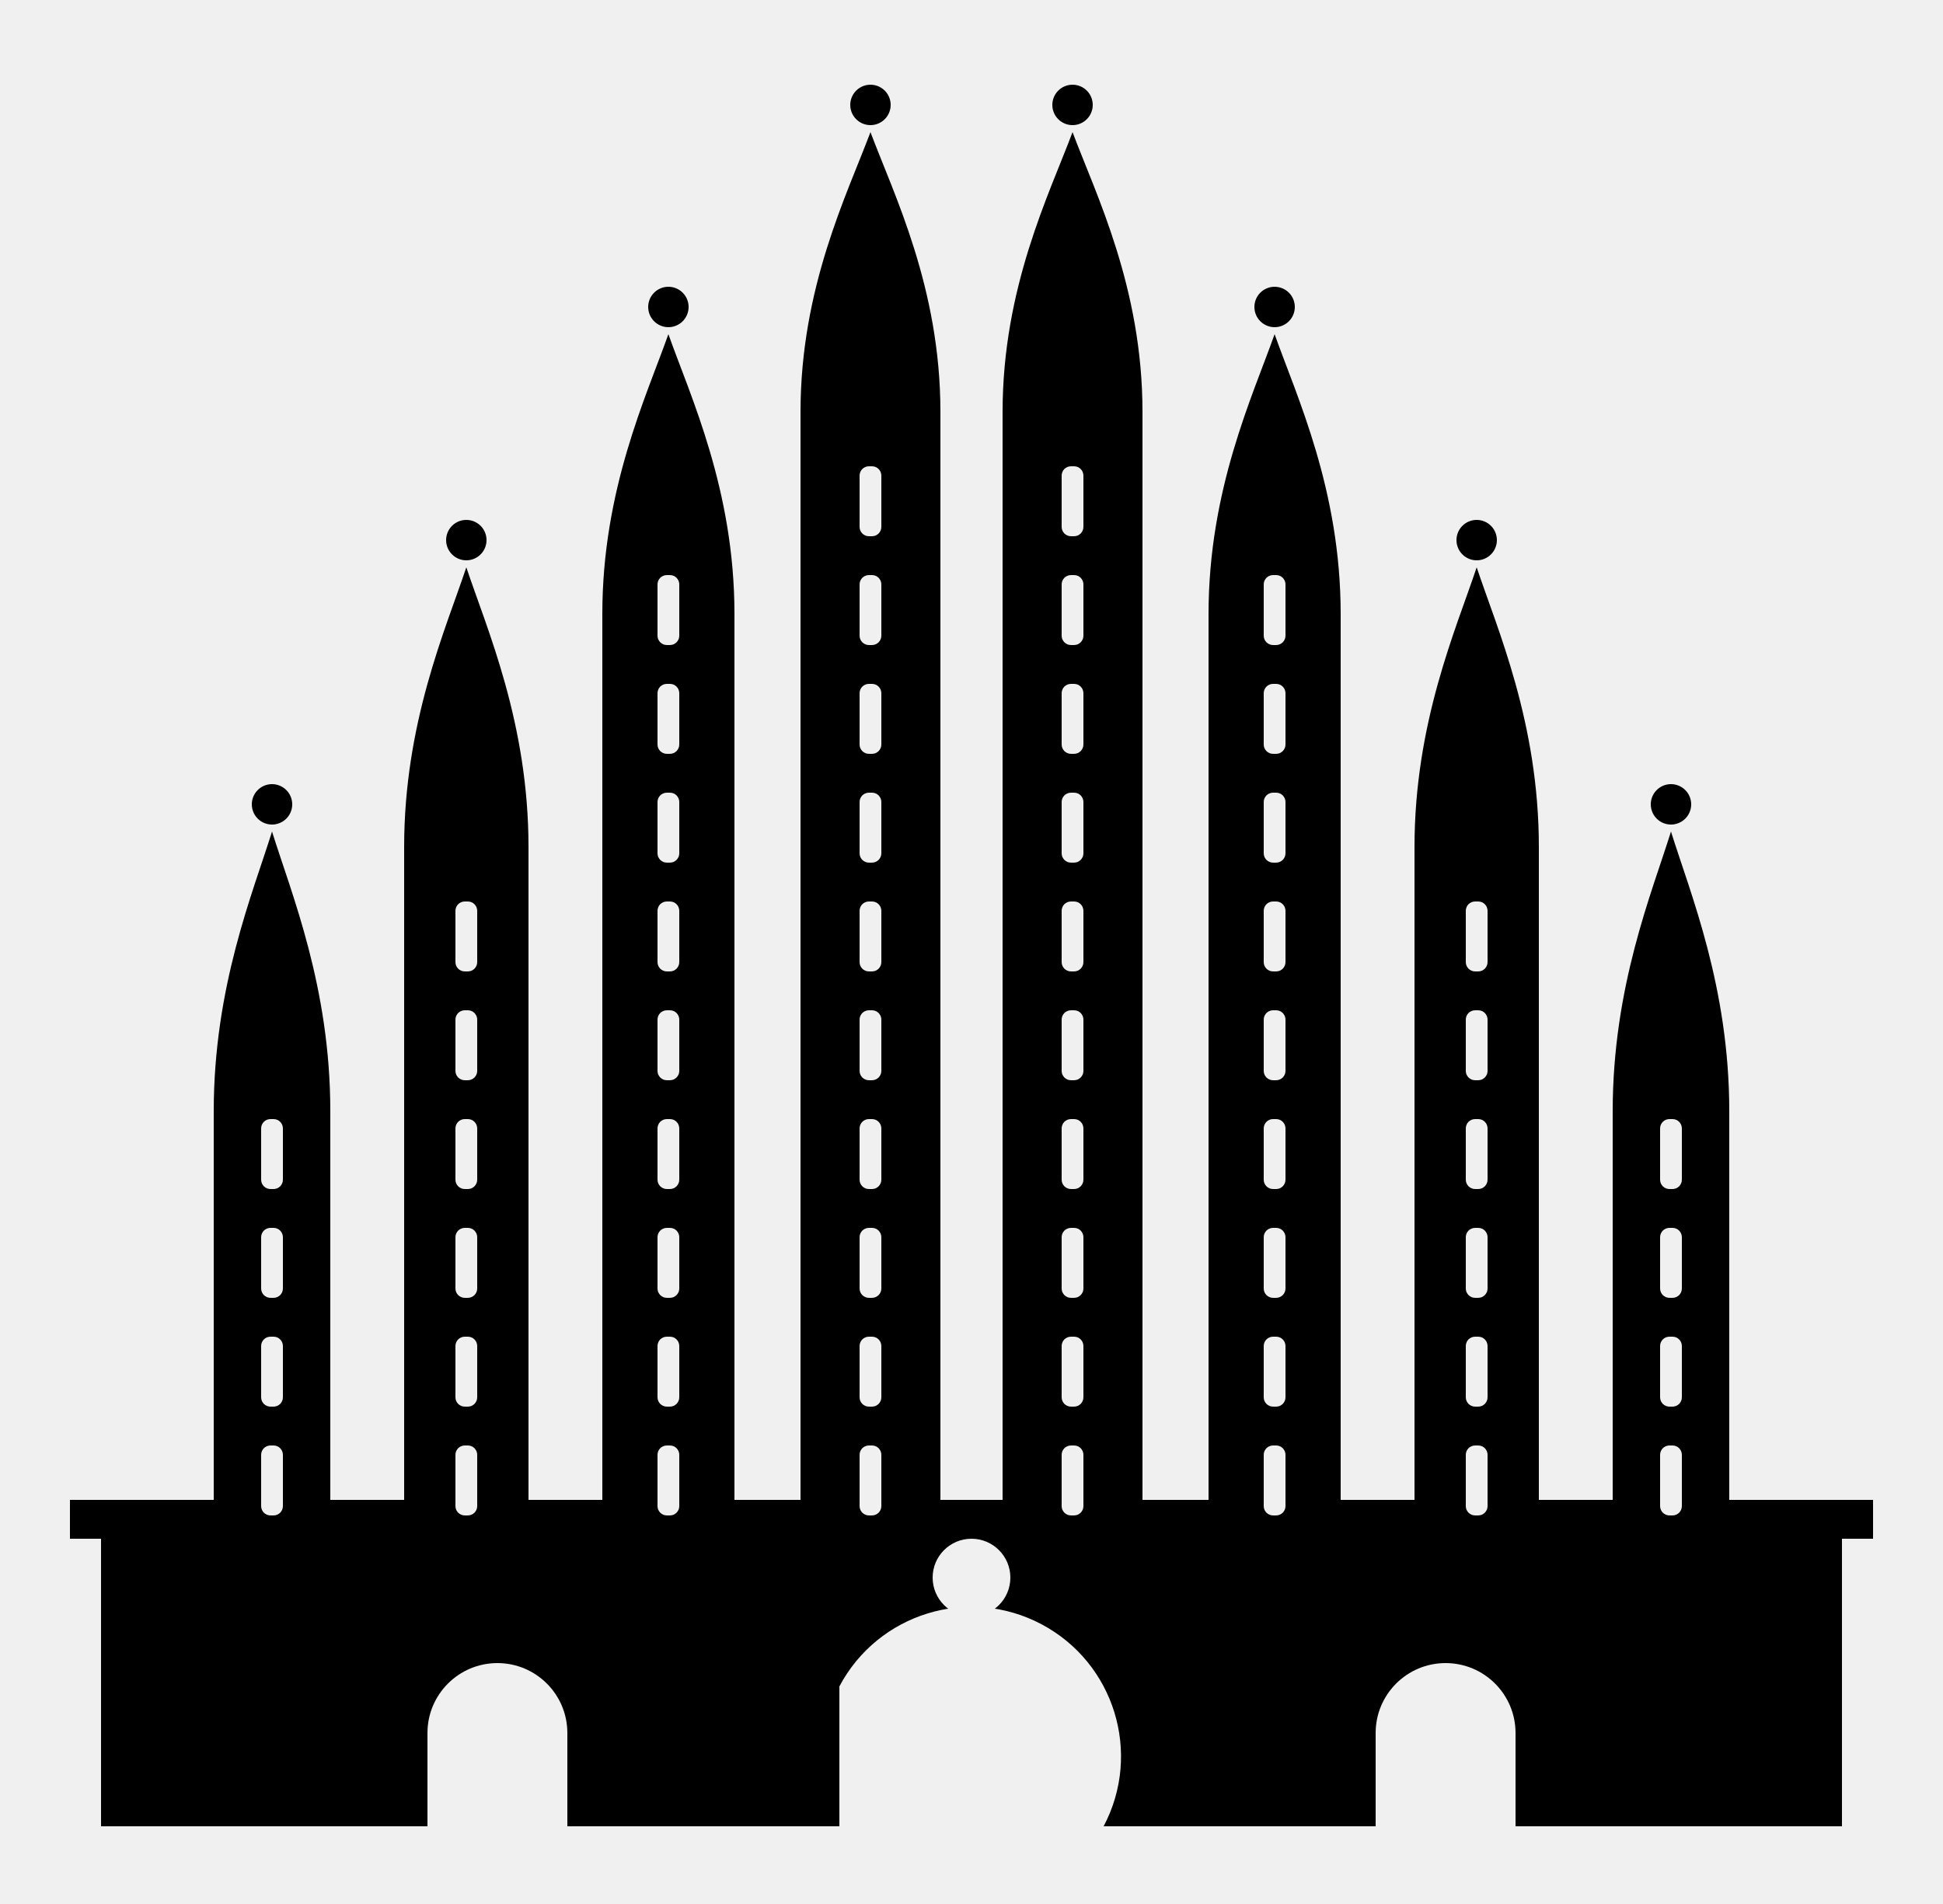
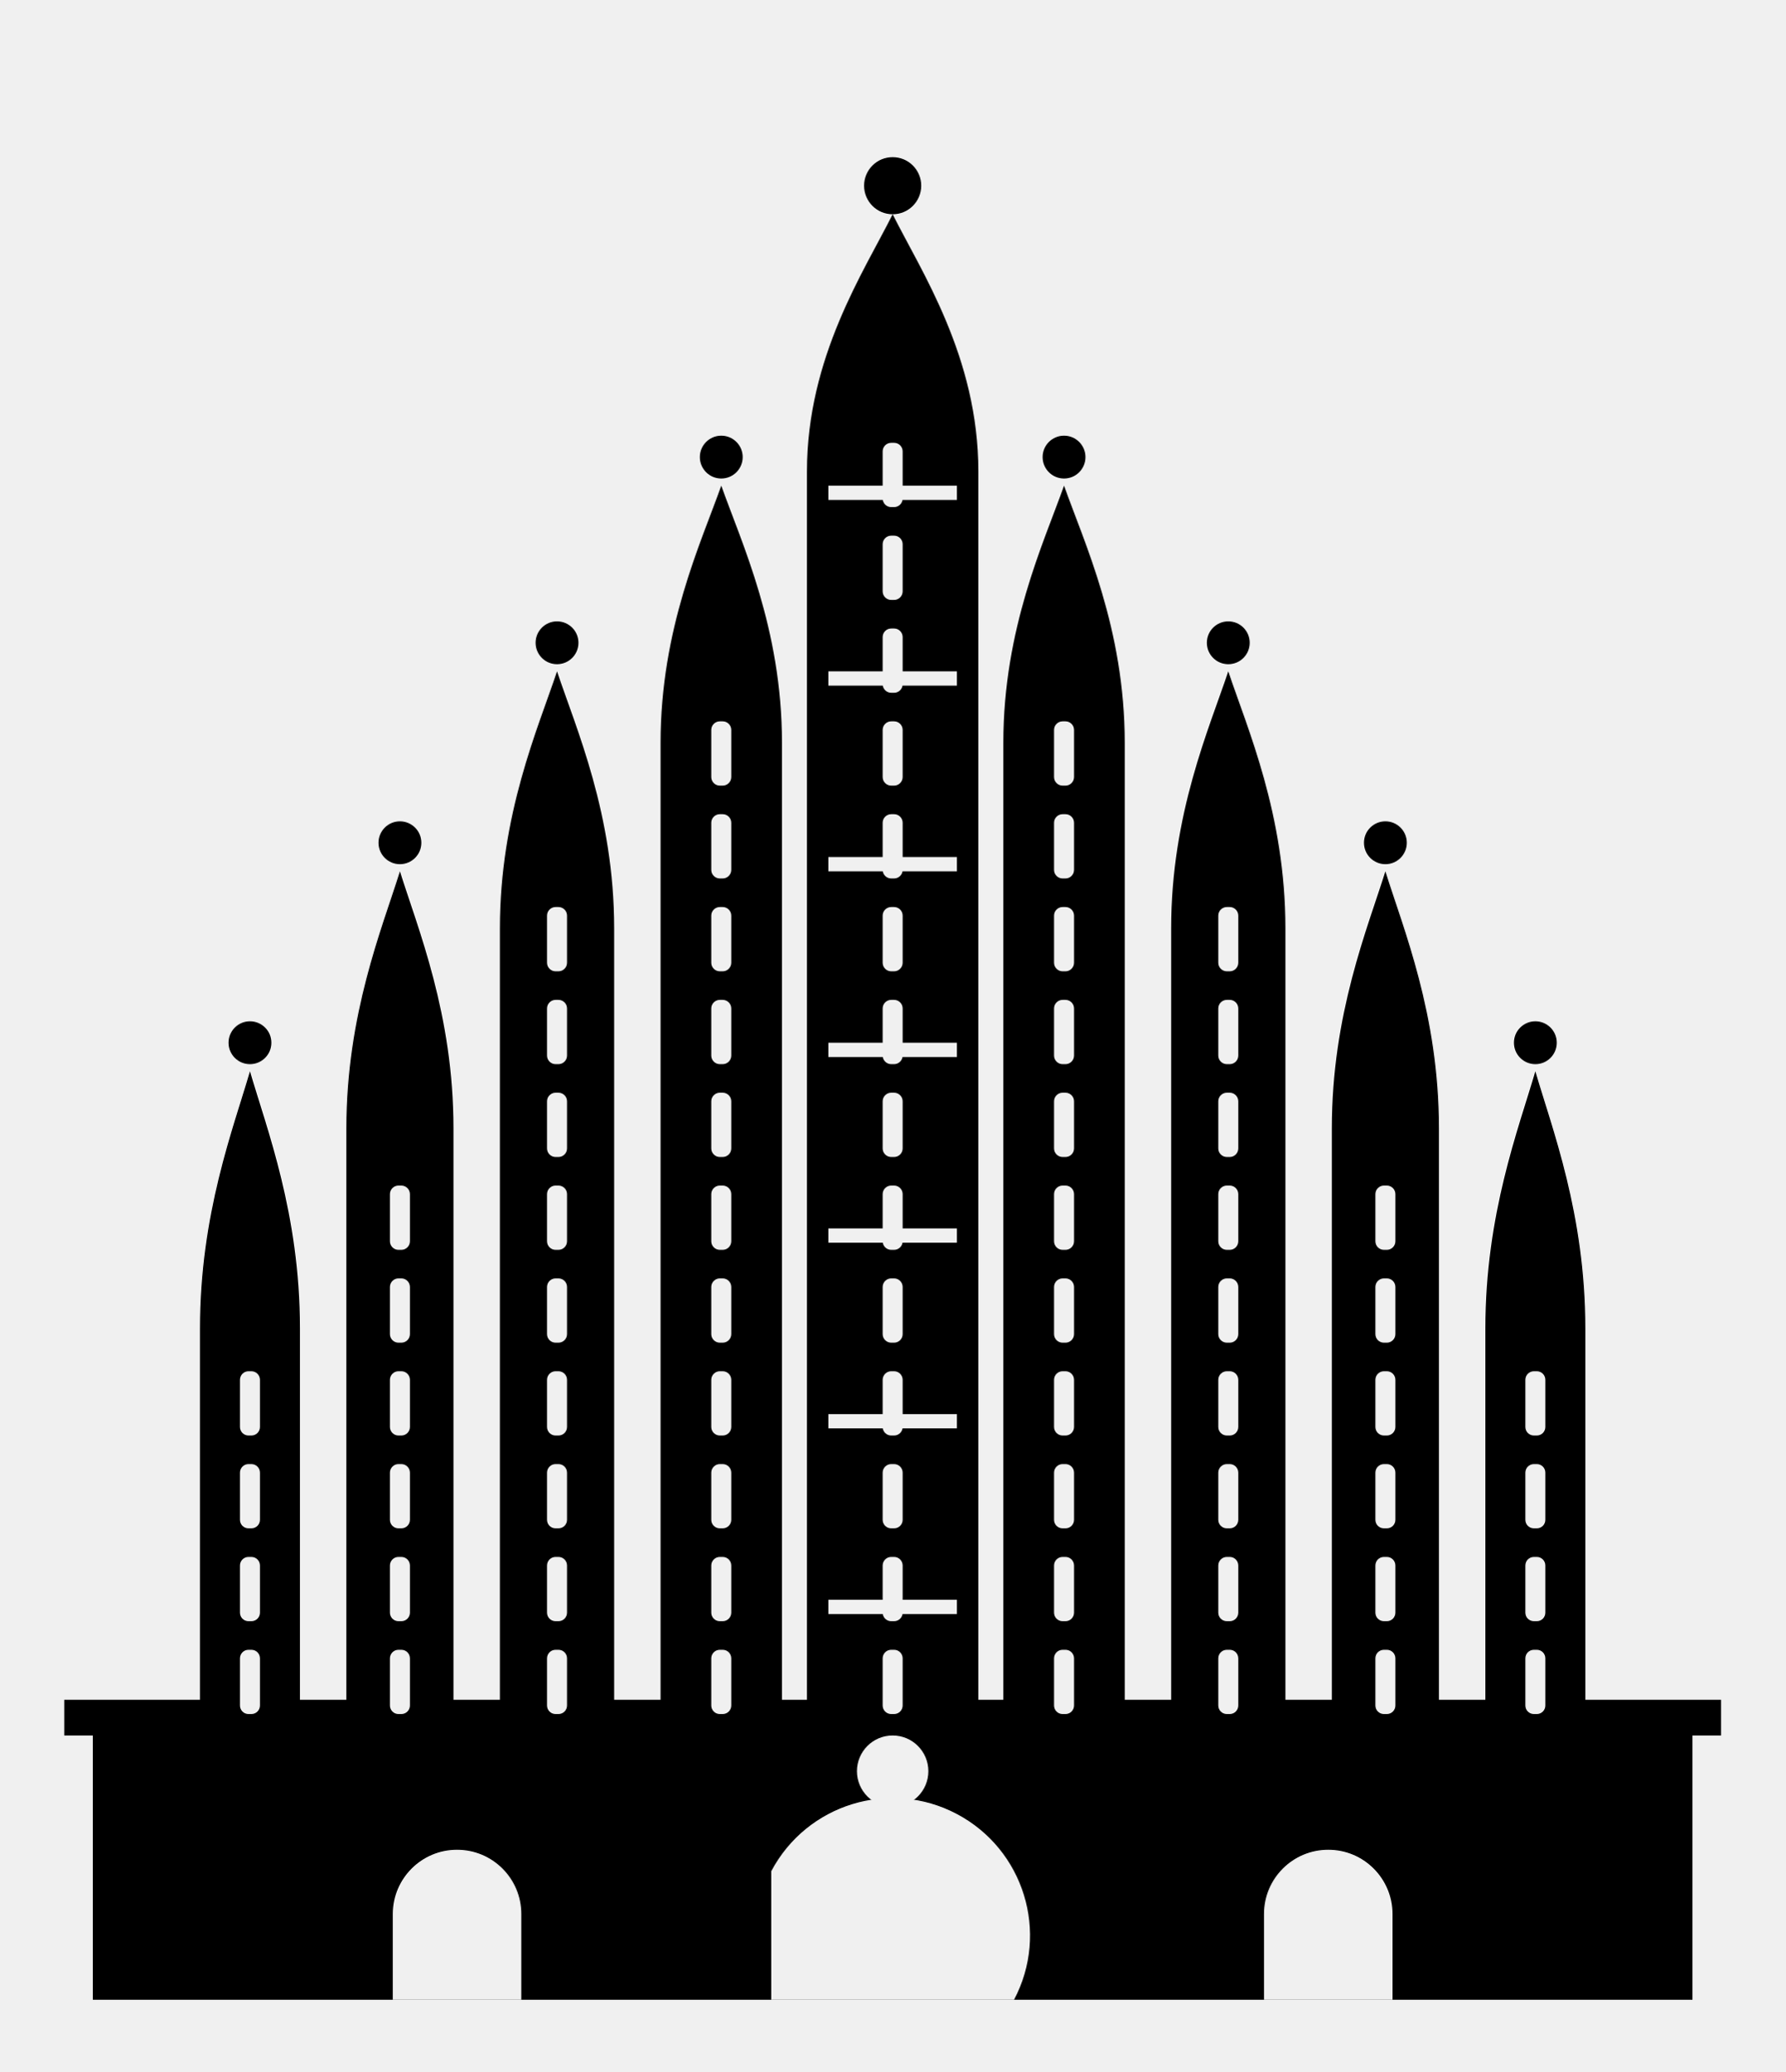
- <svg xmlns="http://www.w3.org/2000/svg" viewBox="-125 -135 250 245">
+ <svg xmlns="http://www.w3.org/2000/svg" viewBox="-125 -180 250 290">
  <defs>
    <mask id="es-m" maskUnits="userSpaceOnUse" x="-200" y="-200" width="400" height="400">
      <rect x="-200" y="-200" width="400" height="400" fill="#fff" />
      <g fill="#000" stroke="#000" stroke-linecap="round" stroke-linejoin="round">
        <rect x="-91.4" y="51" width="2.8" height="9" rx="1.2" stroke="none" />
-         <rect x="-91.4" y="37" width="2.8" height="9" rx="1.2" stroke="none" />
-         <rect x="-91.4" y="23" width="2.8" height="9" rx="1.2" stroke="none" />
-         <rect x="-91.4" y="9" width="2.8" height="9" rx="1.2" stroke="none" />
-         <rect x="-66.4" y="51" width="2.8" height="9" rx="1.2" stroke="none" />
-         <rect x="-66.4" y="37" width="2.8" height="9" rx="1.2" stroke="none" />
-         <rect x="-66.4" y="23" width="2.8" height="9" rx="1.2" stroke="none" />
-         <rect x="-66.4" y="9" width="2.8" height="9" rx="1.2" stroke="none" />
-         <rect x="-66.4" y="-5" width="2.8" height="9" rx="1.2" stroke="none" />
-         <rect x="-66.4" y="-19" width="2.8" height="9" rx="1.2" stroke="none" />
-         <rect x="-40.4" y="51" width="2.8" height="9" rx="1.2" stroke="none" />
-         <rect x="-40.4" y="37" width="2.8" height="9" rx="1.2" stroke="none" />
-         <rect x="-40.4" y="23" width="2.8" height="9" rx="1.2" stroke="none" />
-         <rect x="-40.4" y="9" width="2.8" height="9" rx="1.2" stroke="none" />
-         <rect x="-40.4" y="-5" width="2.8" height="9" rx="1.2" stroke="none" />
-         <rect x="-40.4" y="-19" width="2.8" height="9" rx="1.2" stroke="none" />
-         <rect x="-40.4" y="-33" width="2.8" height="9" rx="1.2" stroke="none" />
-         <rect x="-40.4" y="-47" width="2.8" height="9" rx="1.2" stroke="none" />
-         <rect x="-40.4" y="-61" width="2.8" height="9" rx="1.2" stroke="none" />
-         <rect x="-14.4" y="51" width="2.8" height="9" rx="1.2" stroke="none" />
-         <rect x="-14.4" y="37" width="2.8" height="9" rx="1.2" stroke="none" />
-         <rect x="-14.4" y="23" width="2.8" height="9" rx="1.2" stroke="none" />
-         <rect x="-14.4" y="9" width="2.8" height="9" rx="1.2" stroke="none" />
-         <rect x="-14.4" y="-5" width="2.8" height="9" rx="1.2" stroke="none" />
-         <rect x="-14.4" y="-19" width="2.8" height="9" rx="1.2" stroke="none" />
-         <rect x="-14.4" y="-33" width="2.8" height="9" rx="1.2" stroke="none" />
-         <rect x="-14.4" y="-47" width="2.8" height="9" rx="1.2" stroke="none" />
-         <rect x="-14.4" y="-61" width="2.8" height="9" rx="1.2" stroke="none" />
-         <rect x="-14.4" y="-75" width="2.8" height="9" rx="1.2" stroke="none" />
-         <rect x="11.6" y="51" width="2.8" height="9" rx="1.2" stroke="none" />
-         <rect x="11.6" y="37" width="2.8" height="9" rx="1.2" stroke="none" />
-         <rect x="11.6" y="23" width="2.8" height="9" rx="1.2" stroke="none" />
-         <rect x="11.6" y="9" width="2.8" height="9" rx="1.2" stroke="none" />
-         <rect x="11.6" y="-5" width="2.8" height="9" rx="1.2" stroke="none" />
-         <rect x="11.6" y="-19" width="2.8" height="9" rx="1.2" stroke="none" />
-         <rect x="11.6" y="-33" width="2.8" height="9" rx="1.2" stroke="none" />
-         <rect x="11.6" y="-47" width="2.8" height="9" rx="1.2" stroke="none" />
-         <rect x="11.6" y="-61" width="2.8" height="9" rx="1.2" stroke="none" />
-         <rect x="11.6" y="-75" width="2.8" height="9" rx="1.2" stroke="none" />
-         <rect x="37.6" y="51" width="2.8" height="9" rx="1.2" stroke="none" />
-         <rect x="37.6" y="37" width="2.8" height="9" rx="1.2" stroke="none" />
-         <rect x="37.6" y="23" width="2.8" height="9" rx="1.2" stroke="none" />
-         <rect x="37.6" y="9" width="2.8" height="9" rx="1.2" stroke="none" />
-         <rect x="37.6" y="-5" width="2.8" height="9" rx="1.2" stroke="none" />
-         <rect x="37.6" y="-19" width="2.8" height="9" rx="1.2" stroke="none" />
-         <rect x="37.6" y="-33" width="2.8" height="9" rx="1.2" stroke="none" />
-         <rect x="37.6" y="-47" width="2.8" height="9" rx="1.2" stroke="none" />
-         <rect x="37.6" y="-61" width="2.8" height="9" rx="1.2" stroke="none" />
-         <rect x="63.6" y="51" width="2.8" height="9" rx="1.2" stroke="none" />
-         <rect x="63.6" y="37" width="2.8" height="9" rx="1.2" stroke="none" />
-         <rect x="63.6" y="23" width="2.8" height="9" rx="1.2" stroke="none" />
-         <rect x="63.6" y="9" width="2.8" height="9" rx="1.2" stroke="none" />
-         <rect x="63.6" y="-5" width="2.8" height="9" rx="1.2" stroke="none" />
-         <rect x="63.6" y="-19" width="2.8" height="9" rx="1.2" stroke="none" />
+         <rect x="-91.4" y="38" width="2.8" height="9" rx="1.2" stroke="none" />
+         <rect x="-91.4" y="25" width="2.8" height="9" rx="1.2" stroke="none" />
+         <rect x="-91.4" y="12" width="2.8" height="9" rx="1.2" stroke="none" />
+         <rect x="-70.4" y="51" width="2.8" height="9" rx="1.2" stroke="none" />
+         <rect x="-70.4" y="38" width="2.8" height="9" rx="1.2" stroke="none" />
+         <rect x="-70.4" y="25" width="2.8" height="9" rx="1.2" stroke="none" />
+         <rect x="-70.4" y="12" width="2.8" height="9" rx="1.2" stroke="none" />
+         <rect x="-70.4" y="-1" width="2.8" height="9" rx="1.2" stroke="none" />
+         <rect x="-70.4" y="-14" width="2.8" height="9" rx="1.2" stroke="none" />
+         <rect x="-48.4" y="51" width="2.8" height="9" rx="1.2" stroke="none" />
+         <rect x="-48.4" y="38" width="2.8" height="9" rx="1.2" stroke="none" />
+         <rect x="-48.4" y="25" width="2.8" height="9" rx="1.2" stroke="none" />
+         <rect x="-48.4" y="12" width="2.8" height="9" rx="1.2" stroke="none" />
+         <rect x="-48.4" y="-1" width="2.8" height="9" rx="1.2" stroke="none" />
+         <rect x="-48.4" y="-14" width="2.8" height="9" rx="1.2" stroke="none" />
+         <rect x="-48.4" y="-27" width="2.8" height="9" rx="1.2" stroke="none" />
+         <rect x="-48.4" y="-40" width="2.8" height="9" rx="1.2" stroke="none" />
+         <rect x="-48.4" y="-53" width="2.8" height="9" rx="1.2" stroke="none" />
+         <rect x="-25.4" y="51" width="2.8" height="9" rx="1.2" stroke="none" />
+         <rect x="-25.4" y="38" width="2.8" height="9" rx="1.2" stroke="none" />
+         <rect x="-25.4" y="25" width="2.8" height="9" rx="1.2" stroke="none" />
+         <rect x="-25.4" y="12" width="2.8" height="9" rx="1.2" stroke="none" />
+         <rect x="-25.4" y="-1" width="2.8" height="9" rx="1.2" stroke="none" />
+         <rect x="-25.4" y="-14" width="2.8" height="9" rx="1.2" stroke="none" />
+         <rect x="-25.4" y="-27" width="2.8" height="9" rx="1.2" stroke="none" />
+         <rect x="-25.4" y="-40" width="2.8" height="9" rx="1.2" stroke="none" />
+         <rect x="-25.4" y="-53" width="2.8" height="9" rx="1.2" stroke="none" />
+         <rect x="-25.4" y="-66" width="2.8" height="9" rx="1.2" stroke="none" />
+         <rect x="-25.4" y="-79" width="2.8" height="9" rx="1.2" stroke="none" />
+         <rect x="-1.4" y="51" width="2.8" height="9" rx="1.2" stroke="none" />
+         <rect x="-1.4" y="38" width="2.8" height="9" rx="1.2" stroke="none" />
+         <rect x="-1.4" y="25" width="2.8" height="9" rx="1.2" stroke="none" />
+         <rect x="-1.4" y="12" width="2.8" height="9" rx="1.2" stroke="none" />
+         <rect x="-1.4" y="-1" width="2.8" height="9" rx="1.2" stroke="none" />
+         <rect x="-1.4" y="-14" width="2.8" height="9" rx="1.2" stroke="none" />
+         <rect x="-1.4" y="-27" width="2.8" height="9" rx="1.2" stroke="none" />
+         <rect x="-1.4" y="-40" width="2.8" height="9" rx="1.2" stroke="none" />
+         <rect x="-1.4" y="-53" width="2.8" height="9" rx="1.2" stroke="none" />
+         <rect x="-1.4" y="-66" width="2.8" height="9" rx="1.2" stroke="none" />
+         <rect x="-1.4" y="-79" width="2.8" height="9" rx="1.2" stroke="none" />
+         <rect x="-1.4" y="-92" width="2.8" height="9" rx="1.2" stroke="none" />
+         <rect x="-1.4" y="-105" width="2.8" height="9" rx="1.2" stroke="none" />
+         <rect x="-1.4" y="-118" width="2.8" height="9" rx="1.2" stroke="none" />
+         <rect x="-9" y="-112" width="18" height="2" stroke="none" />
+         <rect x="-9" y="-86" width="18" height="2" stroke="none" />
+         <rect x="-9" y="-60" width="18" height="2" stroke="none" />
+         <rect x="-9" y="-34" width="18" height="2" stroke="none" />
+         <rect x="-9" y="-8" width="18" height="2" stroke="none" />
+         <rect x="-9" y="18" width="18" height="2" stroke="none" />
+         <rect x="-9" y="44" width="18" height="2" stroke="none" />
+         <rect x="22.6" y="51" width="2.8" height="9" rx="1.2" stroke="none" />
+         <rect x="22.6" y="38" width="2.8" height="9" rx="1.2" stroke="none" />
+         <rect x="22.6" y="25" width="2.8" height="9" rx="1.2" stroke="none" />
+         <rect x="22.6" y="12" width="2.8" height="9" rx="1.2" stroke="none" />
+         <rect x="22.6" y="-1" width="2.8" height="9" rx="1.2" stroke="none" />
+         <rect x="22.6" y="-14" width="2.8" height="9" rx="1.2" stroke="none" />
+         <rect x="22.6" y="-27" width="2.8" height="9" rx="1.2" stroke="none" />
+         <rect x="22.6" y="-40" width="2.8" height="9" rx="1.2" stroke="none" />
+         <rect x="22.6" y="-53" width="2.8" height="9" rx="1.2" stroke="none" />
+         <rect x="22.6" y="-66" width="2.8" height="9" rx="1.2" stroke="none" />
+         <rect x="22.6" y="-79" width="2.8" height="9" rx="1.2" stroke="none" />
+         <rect x="45.6" y="51" width="2.8" height="9" rx="1.2" stroke="none" />
+         <rect x="45.6" y="38" width="2.8" height="9" rx="1.2" stroke="none" />
+         <rect x="45.6" y="25" width="2.8" height="9" rx="1.2" stroke="none" />
+         <rect x="45.6" y="12" width="2.8" height="9" rx="1.2" stroke="none" />
+         <rect x="45.6" y="-1" width="2.8" height="9" rx="1.2" stroke="none" />
+         <rect x="45.6" y="-14" width="2.8" height="9" rx="1.2" stroke="none" />
+         <rect x="45.6" y="-27" width="2.8" height="9" rx="1.2" stroke="none" />
+         <rect x="45.6" y="-40" width="2.8" height="9" rx="1.2" stroke="none" />
+         <rect x="45.6" y="-53" width="2.8" height="9" rx="1.2" stroke="none" />
+         <rect x="67.6" y="51" width="2.8" height="9" rx="1.2" stroke="none" />
+         <rect x="67.6" y="38" width="2.8" height="9" rx="1.2" stroke="none" />
+         <rect x="67.6" y="25" width="2.8" height="9" rx="1.2" stroke="none" />
+         <rect x="67.6" y="12" width="2.8" height="9" rx="1.2" stroke="none" />
+         <rect x="67.6" y="-1" width="2.8" height="9" rx="1.2" stroke="none" />
+         <rect x="67.6" y="-14" width="2.8" height="9" rx="1.2" stroke="none" />
        <rect x="88.6" y="51" width="2.8" height="9" rx="1.2" stroke="none" />
-         <rect x="88.6" y="37" width="2.8" height="9" rx="1.2" stroke="none" />
-         <rect x="88.6" y="23" width="2.8" height="9" rx="1.2" stroke="none" />
-         <rect x="88.6" y="9" width="2.8" height="9" rx="1.2" stroke="none" />
+         <rect x="88.6" y="38" width="2.8" height="9" rx="1.2" stroke="none" />
+         <rect x="88.6" y="25" width="2.8" height="9" rx="1.2" stroke="none" />
+         <rect x="88.6" y="12" width="2.8" height="9" rx="1.2" stroke="none" />
        <path d="M-17,100 V82 A17,17 0 0 1 17,100 Z M-70,100 V88 A9,9 0 0 1 -52,88 V100 Z M52,100 V88 A9,9 0 0 1 70,88 V100 Z" stroke="none" />
        <circle cx="0" cy="68" r="5" stroke="none" />
      </g>
    </mask>
  </defs>
  <g fill="INK" stroke="INK" stroke-linejoin="round">
    <g mask="url(#es-m)">
-       <path d="M-97.5,72 V8 C-97.5,-8 -92.5,-20 -90,-28 C-87.5,-20 -82.5,-8 -82.5,8 V72 Z" stroke="none" />
-       <circle cx="-90" cy="-31.5" r="2.6" stroke="none" />
-       <path d="M-73,72 V-26 C-73,-42 -67.667,-54 -65,-62 C-62.333,-54 -57,-42 -57,-26 V72 Z" stroke="none" />
-       <circle cx="-65" cy="-65.5" r="2.6" stroke="none" />
-       <path d="M-47.5,72 V-56 C-47.5,-72 -41.833,-84 -39,-92 C-36.167,-84 -30.5,-72 -30.5,-56 V72 Z" stroke="none" />
-       <circle cx="-39" cy="-95.5" r="2.6" stroke="none" />
-       <path d="M-22,72 V-82 C-22,-98 -16,-110 -13,-118 C-10,-110 -4,-98 -4,-82 V72 Z" stroke="none" />
-       <circle cx="-13" cy="-121.5" r="2.6" stroke="none" />
-       <path d="M4,72 V-82 C4,-98 10,-110 13,-118 C16,-110 22,-98 22,-82 V72 Z" stroke="none" />
-       <circle cx="13" cy="-121.5" r="2.6" stroke="none" />
-       <path d="M30.5,72 V-56 C30.5,-72 36.167,-84 39,-92 C41.833,-84 47.5,-72 47.5,-56 V72 Z" stroke="none" />
-       <circle cx="39" cy="-95.5" r="2.6" stroke="none" />
-       <path d="M57,72 V-26 C57,-42 62.333,-54 65,-62 C67.667,-54 73,-42 73,-26 V72 Z" stroke="none" />
-       <circle cx="65" cy="-65.5" r="2.6" stroke="none" />
-       <path d="M82.5,72 V8 C82.5,-8 87.5,-20 90,-28 C92.5,-20 97.5,-8 97.5,8 V72 Z" stroke="none" />
-       <circle cx="90" cy="-31.5" r="2.6" stroke="none" />
+       <path d="M-97,72 V6 C-97,-10 -92.333,-22 -90,-30 C-87.667,-22 -83,-10 -83,6 V72 Z" stroke="none" />
+       <circle cx="-90" cy="-34" r="3" stroke="none" />
+       <path d="M-76.5,72 V-22 C-76.5,-38 -71.5,-50 -69,-58 C-66.5,-50 -61.5,-38 -61.5,-22 V72 Z" stroke="none" />
+       <circle cx="-69" cy="-62" r="3" stroke="none" />
+       <path d="M-55,72 V-50 C-55,-66 -49.667,-78 -47,-86 C-44.333,-78 -39,-66 -39,-50 V72 Z" stroke="none" />
+       <circle cx="-47" cy="-90" r="3" stroke="none" />
+       <path d="M-32.5,72 V-76 C-32.5,-92 -26.833,-104 -24,-112 C-21.167,-104 -15.5,-92 -15.5,-76 V72 Z" stroke="none" />
+       <circle cx="-24" cy="-116" r="3" stroke="none" />
+       <path d="M-12,72 V-114 C-12,-130 -4,-142 0,-150 C4,-142 12,-130 12,-114 V72 Z" stroke="none" />
+       <circle cx="0" cy="-154" r="4" stroke="none" />
+       <path d="M15.5,72 V-76 C15.5,-92 21.167,-104 24,-112 C26.833,-104 32.5,-92 32.5,-76 V72 Z" stroke="none" />
+       <circle cx="24" cy="-116" r="3" stroke="none" />
+       <path d="M39,72 V-50 C39,-66 44.333,-78 47,-86 C49.667,-78 55,-66 55,-50 V72 Z" stroke="none" />
+       <circle cx="47" cy="-90" r="3" stroke="none" />
+       <path d="M61.5,72 V-22 C61.5,-38 66.5,-50 69,-58 C71.5,-50 76.5,-38 76.5,-22 V72 Z" stroke="none" />
+       <circle cx="69" cy="-62" r="3" stroke="none" />
+       <path d="M83,72 V6 C83,-10 87.667,-22 90,-30 C92.333,-22 97,-10 97,6 V72 Z" stroke="none" />
+       <circle cx="90" cy="-34" r="3" stroke="none" />
+       <path d="M0,-176 V-152 M-7,-168 H7" fill="none" stroke-width="2.6" stroke-linecap="round" />
      <path d="M-112,100 V62 H112 V100 Z" stroke="none" />
      <rect x="-116" y="58" width="232" height="5" stroke="none" />
    </g>
  </g>
</svg>
